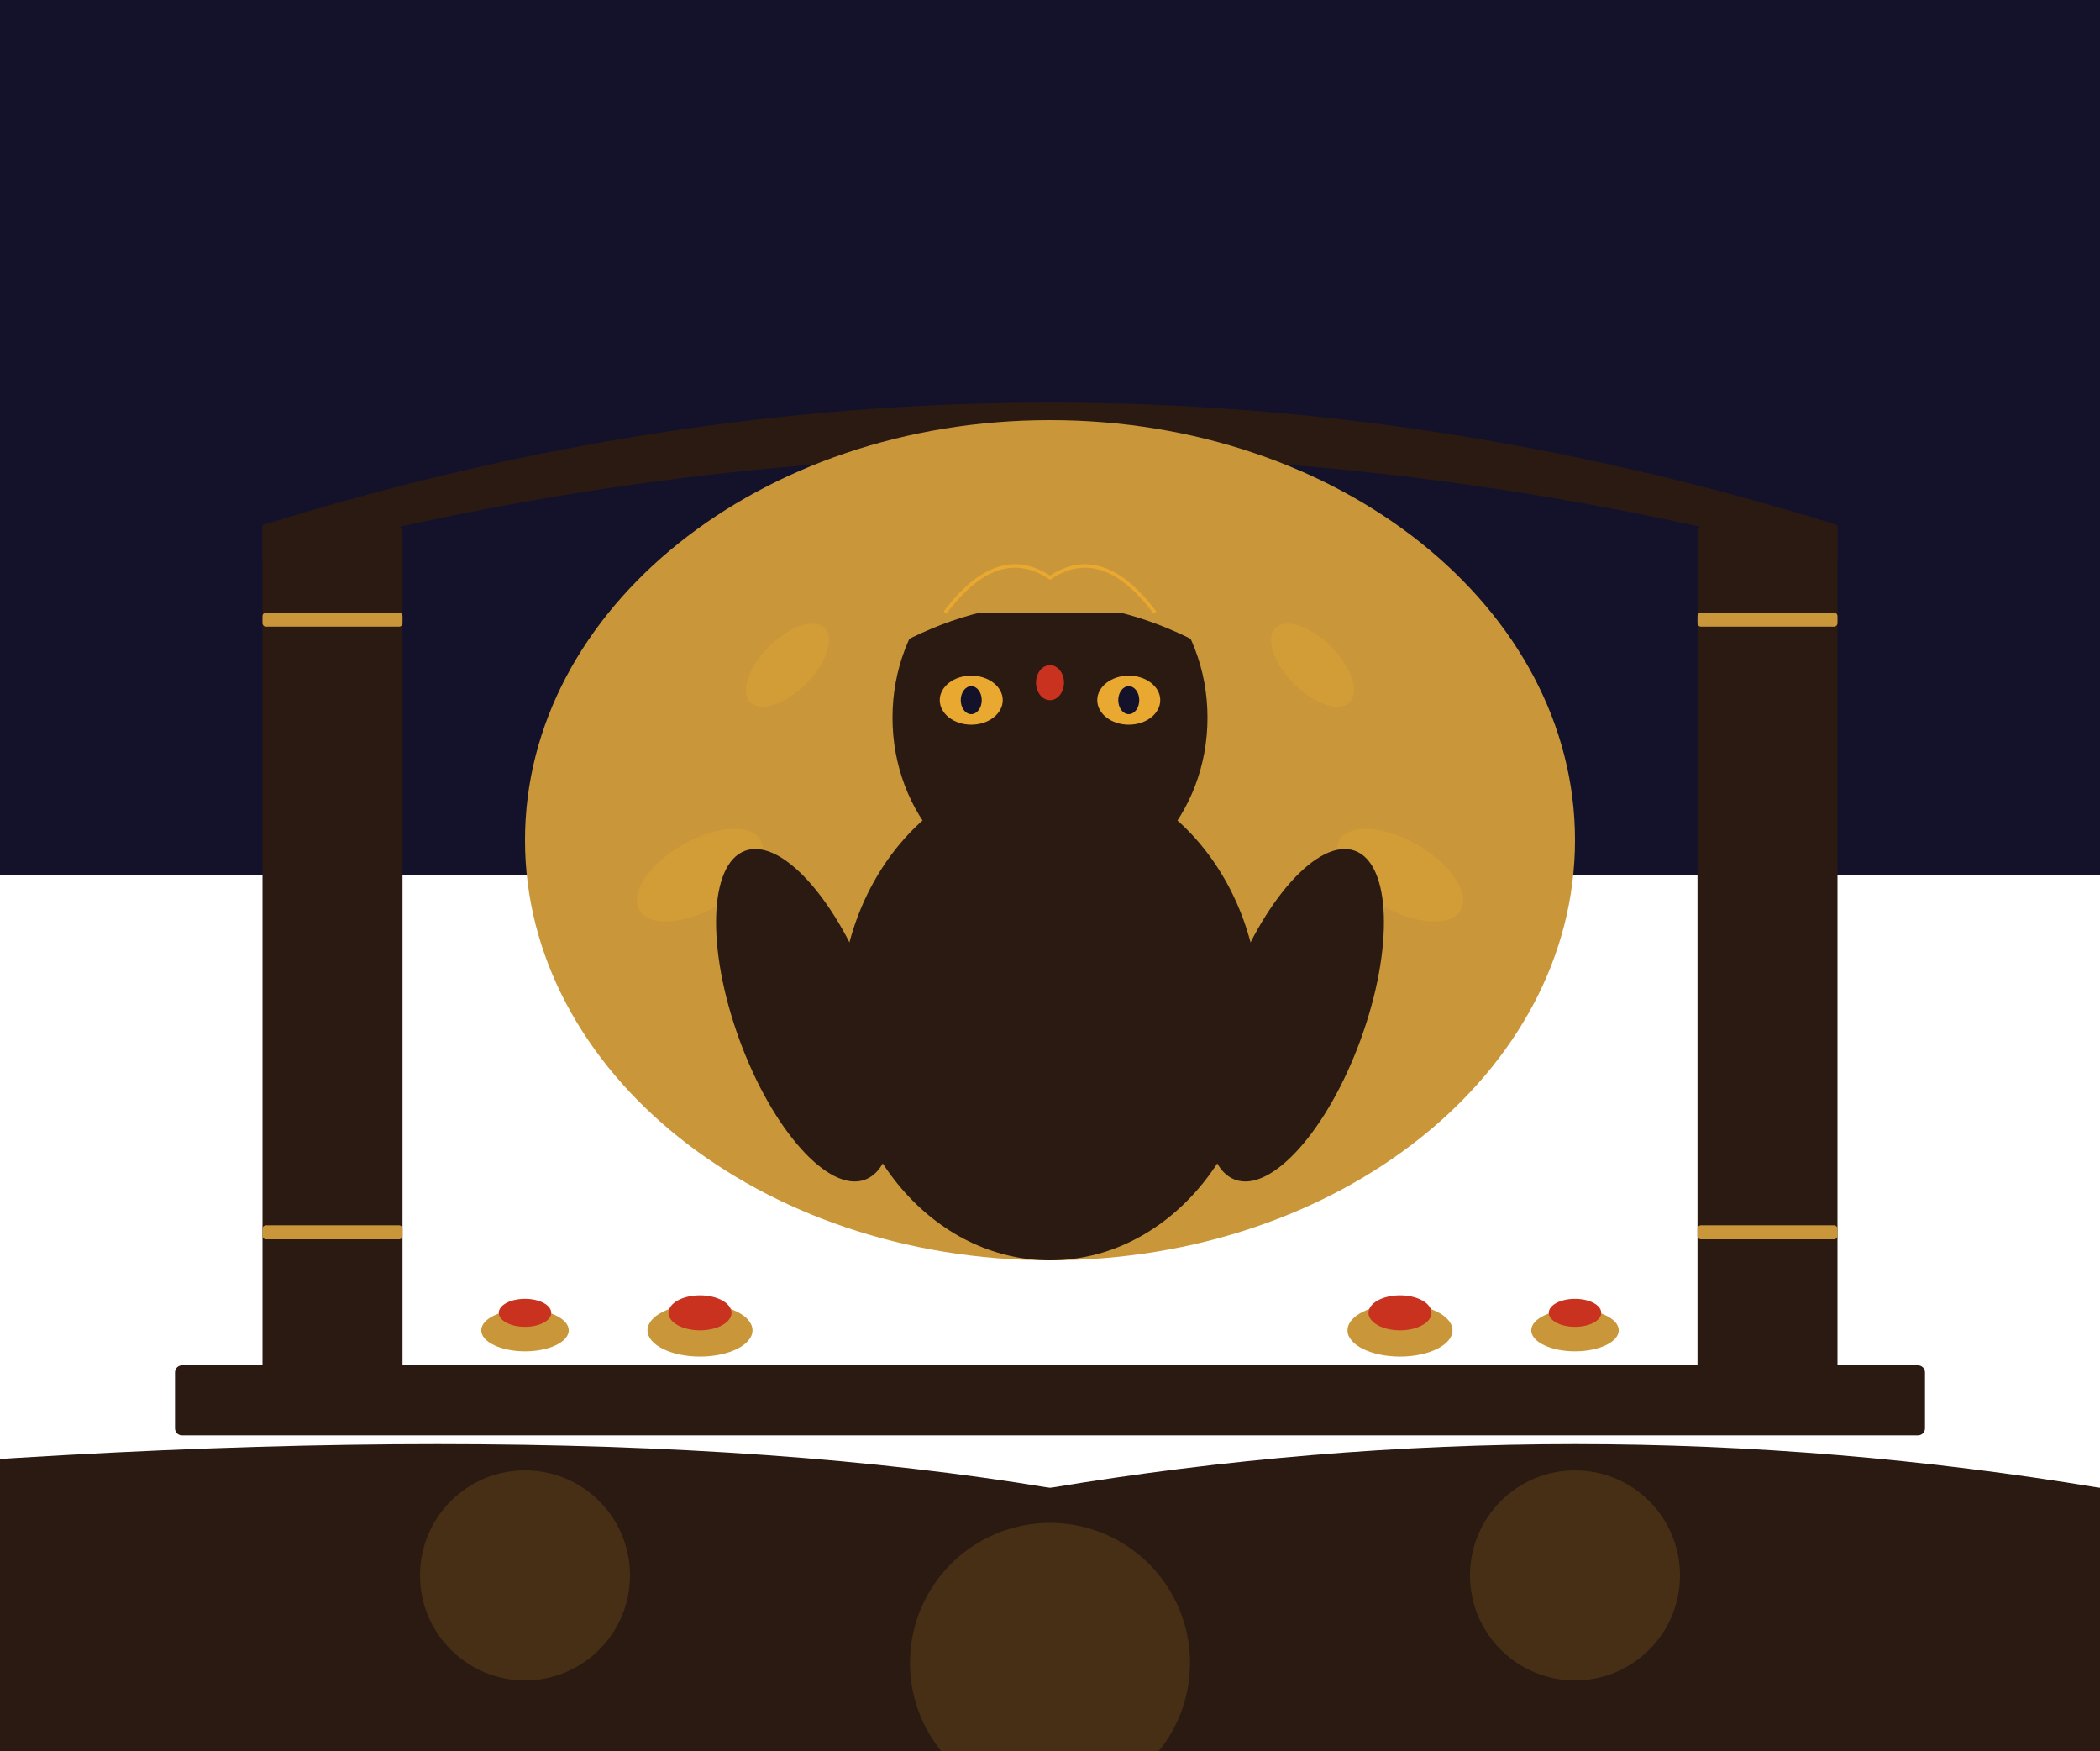
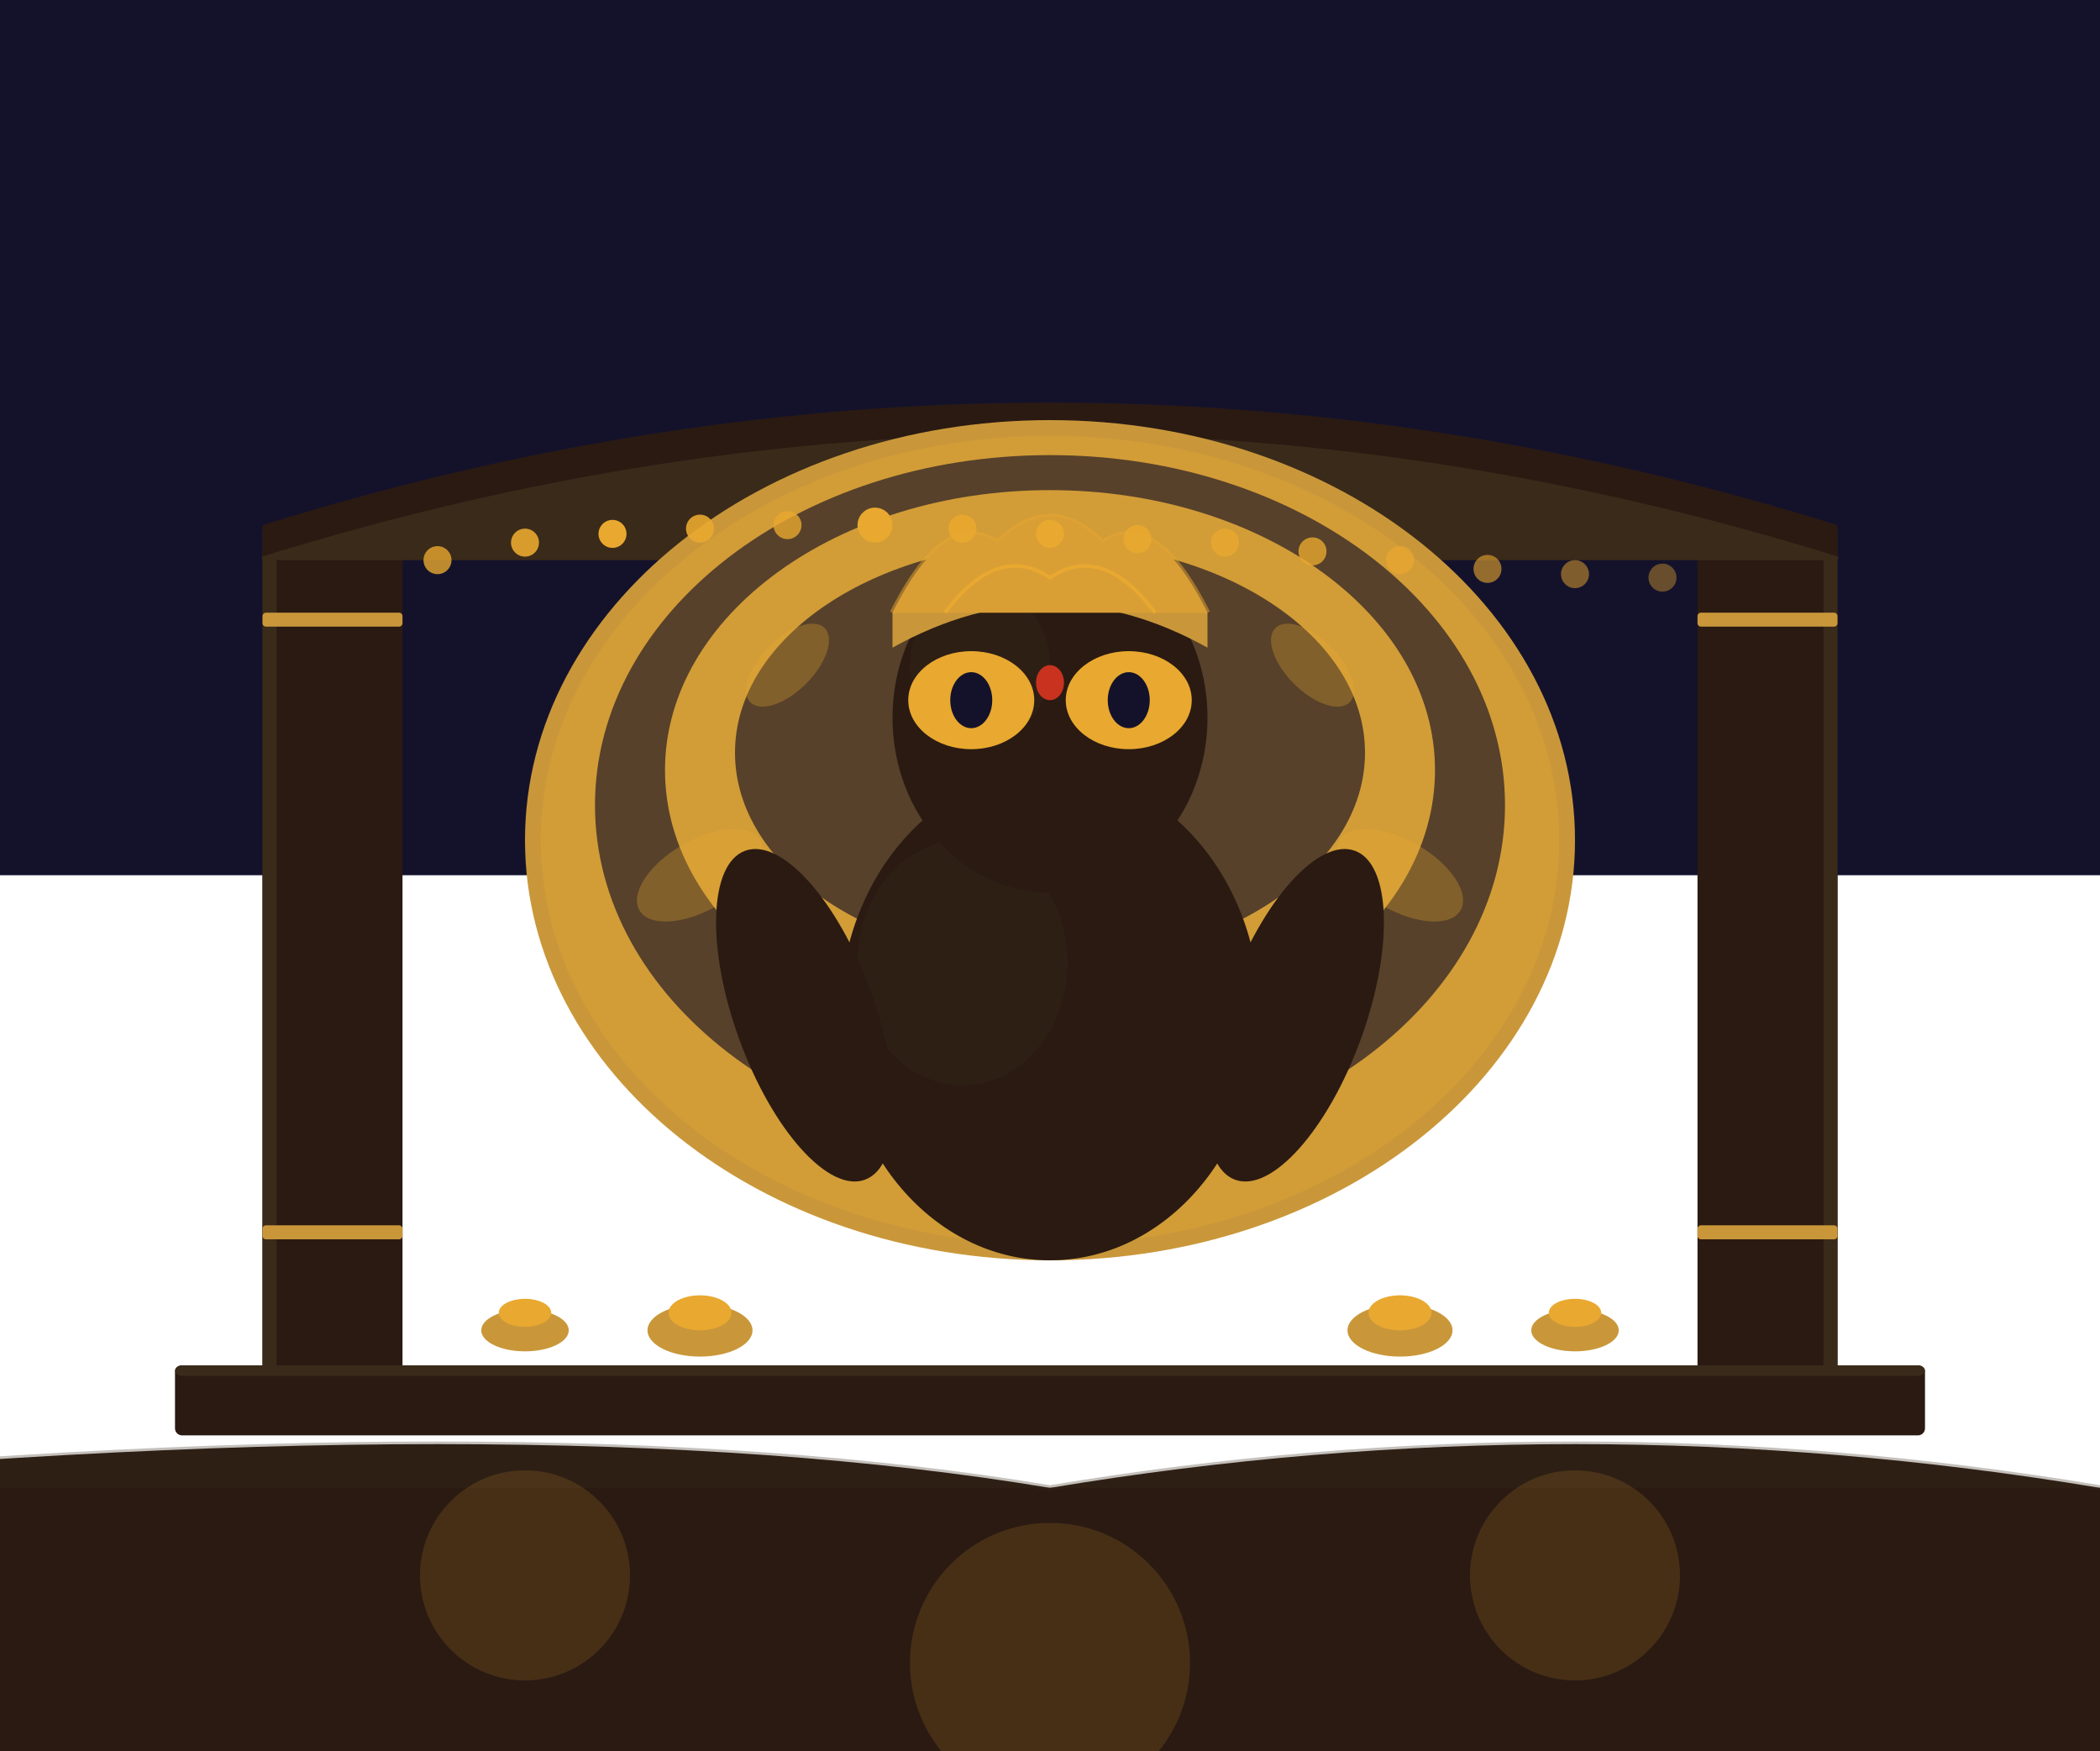
<svg xmlns="http://www.w3.org/2000/svg" viewBox="0 0 1200 1000" preserveAspectRatio="xMidYMid meet">
  <defs>
    <style>
      .palette-sky { fill: #14122b; }
      .palette-structure { fill: #2a1a12; }
      .palette-chalchitra { fill: #c9973a; }
+       .palette-chalchitra-inner { fill: #1a1528; }
      .palette-protima { fill: #2a1a12; }
+       .palette-protima-highlight { fill: #3a2a1a; }
      .palette-eye { fill: #c8321f; }
      .palette-haldi { fill: #e9a82f; }
      .palette-lights { fill: #e9a82f; }
      .palette-lamp { fill: #c9973a; }
+       .palette-lamp-glow { fill: #e9a82f; }
      .palette-foreground { fill: #2a1a12; }
+       .palette-foreground-highlight { fill: #3a2a1a; }
+       .palette-paper { fill: #f4e9d3; }
    </style>
  </defs>
  <rect id="sky" class="palette-sky" x="-200" y="-100" width="1600" height="600" />
  <g id="structure">
    <rect class="palette-structure" x="150" y="300" width="80" height="500" rx="4" />
+     <rect class="palette-protima-highlight" x="150" y="300" width="8" height="500" rx="4" />
    <rect class="palette-structure" x="970" y="300" width="80" height="500" rx="4" />
+     <rect class="palette-protima-highlight" x="1042" y="300" width="8" height="500" rx="4" />
    <path class="palette-structure" d="M150 300 Q600 160 1050 300 L1050 320 Q600 200 150 320 Z" />
+     <path class="palette-protima-highlight" d="M150 320 Q600 180 1050 320" stroke="#3a2a1a" stroke-width="4" fill="none" />
    <rect class="palette-structure" x="100" y="780" width="1000" height="40" rx="4" />
+     <rect class="palette-protima-highlight" x="100" y="780" width="1000" height="6" rx="4" />
    <rect class="palette-chalchitra" x="150" y="350" width="80" height="8" rx="2" />
    <rect class="palette-chalchitra" x="970" y="350" width="80" height="8" rx="2" />
    <rect class="palette-chalchitra" x="150" y="700" width="80" height="8" rx="2" />
    <rect class="palette-chalchitra" x="970" y="700" width="80" height="8" rx="2" />
  </g>
  <g id="chalchitra">
    <ellipse class="palette-chalchitra" cx="600" cy="480" rx="300" ry="240" />
-     <ellipse class="palette-chalchitra" cx="600" cy="460" rx="260" ry="200" fill="#14122b" />
+     <ellipse class="palette-chalchitra-inner" cx="600" cy="460" rx="260" ry="200" />
    <ellipse class="palette-chalchitra" cx="600" cy="440" rx="220" ry="160" />
-     <ellipse class="palette-chalchitra" cx="600" cy="430" rx="180" ry="120" fill="#14122b" />
+     <ellipse class="palette-chalchitra-inner" cx="600" cy="430" rx="180" ry="120" />
    <g fill="#e9a82f" opacity="0.3">
      <ellipse cx="400" cy="500" rx="40" ry="20" transform="rotate(-30 400 500)" />
      <ellipse cx="800" cy="500" rx="40" ry="20" transform="rotate(30 800 500)" />
      <ellipse cx="450" cy="380" rx="30" ry="15" transform="rotate(-45 450 380)" />
      <ellipse cx="750" cy="380" rx="30" ry="15" transform="rotate(45 750 380)" />
    </g>
+     <ellipse class="palette-haldi" cx="600" cy="480" rx="290" ry="230" fill="none" stroke="#e9a82f" stroke-width="2" opacity="0.3" />
  </g>
  <g id="protima">
    <ellipse class="palette-protima" cx="600" cy="580" rx="120" ry="140" />
+     <ellipse class="palette-protima-highlight" cx="550" cy="550" rx="60" ry="70" opacity="0.3" />
    <ellipse class="palette-protima" cx="600" cy="410" rx="90" ry="100" />
+     <ellipse class="palette-protima-highlight" cx="560" cy="380" rx="40" ry="45" opacity="0.3" />
    <path class="palette-chalchitra" d="M510 350 Q540 290 570 310 Q600 280 630 310 Q660 290 690 350 L690 370 Q600 320 510 370 Z" />
    <path class="palette-chalchitra" d="M540 350 Q570 310 600 330 Q630 310 660 350" stroke="#e9a82f" stroke-width="2" fill="none" />
+     <path class="palette-haldi" d="M510 350 Q540 290 570 310 Q600 280 630 310 Q660 290 690 350" fill="none" stroke="#e9a82f" stroke-width="3" opacity="0.5" />
    <ellipse class="palette-protima" cx="460" cy="580" rx="40" ry="100" transform="rotate(-20 460 580)" />
    <ellipse class="palette-protima" cx="740" cy="580" rx="40" ry="100" transform="rotate(20 740 580)" />
    <ellipse class="palette-eye" cx="600" cy="390" rx="8" ry="10" />
  </g>
  <g id="eye-l">
-     <ellipse class="palette-haldi" cx="555" cy="400" rx="18" ry="14" />
-     <ellipse fill="#14122b" cx="555" cy="400" rx="6" ry="8" />
+     <ellipse class="palette-haldi" cx="555" cy="400" rx="36" ry="28" />
+     <ellipse fill="#14122b" cx="555" cy="400" rx="12" ry="16" />
  </g>
  <g id="eye-r">
-     <ellipse class="palette-haldi" cx="645" cy="400" rx="18" ry="14" />
-     <ellipse fill="#14122b" cx="645" cy="400" rx="6" ry="8" />
+     <ellipse class="palette-haldi" cx="645" cy="400" rx="36" ry="28" />
+     <ellipse fill="#14122b" cx="645" cy="400" rx="12" ry="16" />
  </g>
  <g id="lights">
-     
+     <ellipse class="palette-lights" cx="250" cy="320" rx="8" ry="8" opacity="0.8" />
+     <ellipse class="palette-lights" cx="300" cy="310" rx="8" ry="8" opacity="0.9" />
+     <ellipse class="palette-lights" cx="350" cy="305" rx="8" ry="8" opacity="1" />
+     <ellipse class="palette-lights" cx="400" cy="302" rx="8" ry="8" opacity="0.9" />
+     <ellipse class="palette-lights" cx="450" cy="300" rx="8" ry="8" opacity="0.8" />
+     <ellipse class="palette-lights" cx="500" cy="300" rx="10" ry="10" opacity="1" />
+     <ellipse class="palette-lights" cx="550" cy="302" rx="8" ry="8" opacity="0.9" />
+     <ellipse class="palette-lights" cx="600" cy="305" rx="8" ry="8" opacity="1" />
+     <ellipse class="palette-lights" cx="650" cy="308" rx="8" ry="8" opacity="0.9" />
+     <ellipse class="palette-lights" cx="700" cy="310" rx="8" ry="8" opacity="0.8" />
+     <ellipse class="palette-lights" cx="750" cy="315" rx="8" ry="8" opacity="0.8" />
+     <ellipse class="palette-lights" cx="800" cy="320" rx="8" ry="8" opacity="0.7" />
+     <ellipse class="palette-lights" cx="850" cy="325" rx="8" ry="8" opacity="0.6" />
+     <ellipse class="palette-lights" cx="900" cy="328" rx="8" ry="8" opacity="0.5" />
+     <ellipse class="palette-lights" cx="950" cy="330" rx="8" ry="8" opacity="0.4" />
  </g>
  <g id="lamp-pradip">
    <ellipse class="palette-lamp" cx="400" cy="760" rx="30" ry="15" />
-     <ellipse class="palette-eye" cx="400" cy="750" rx="18" ry="10" />
+     <ellipse class="palette-lamp-glow" cx="400" cy="750" rx="18" ry="10" />
    <ellipse class="palette-lamp" cx="800" cy="760" rx="30" ry="15" />
-     <ellipse class="palette-eye" cx="800" cy="750" rx="18" ry="10" />
+     <ellipse class="palette-lamp-glow" cx="800" cy="750" rx="18" ry="10" />
    <ellipse class="palette-lamp" cx="300" cy="760" rx="25" ry="12" />
-     <ellipse class="palette-eye" cx="300" cy="750" rx="15" ry="8" />
+     <ellipse class="palette-lamp-glow" cx="300" cy="750" rx="15" ry="8" />
    <ellipse class="palette-lamp" cx="900" cy="760" rx="25" ry="12" />
-     <ellipse class="palette-eye" cx="900" cy="750" rx="15" ry="8" />
+     <ellipse class="palette-lamp-glow" cx="900" cy="750" rx="15" ry="8" />
  </g>
  <g id="foreground">
    <rect class="palette-foreground" x="-200" y="850" width="1600" height="250" />
    <path class="palette-foreground" d="M-200 850 Q300 800 600 850 Q900 800 1200 850 Q1500 800 1600 850 L1600 1100 L-200 1100 Z" fill="#1a1220" />
+     <path class="palette-foreground-highlight" d="M-200 850 Q300 800 600 850 Q900 800 1200 850 Q1500 800 1600 850" fill="none" stroke="#3a2a1a" stroke-width="3" opacity="0.3" />
    <g fill="#e9a82f" opacity="0.15">
      <circle cx="300" cy="900" r="60" />
      <circle cx="900" cy="900" r="60" />
      <circle cx="600" cy="950" r="80" />
    </g>
  </g>
</svg>
